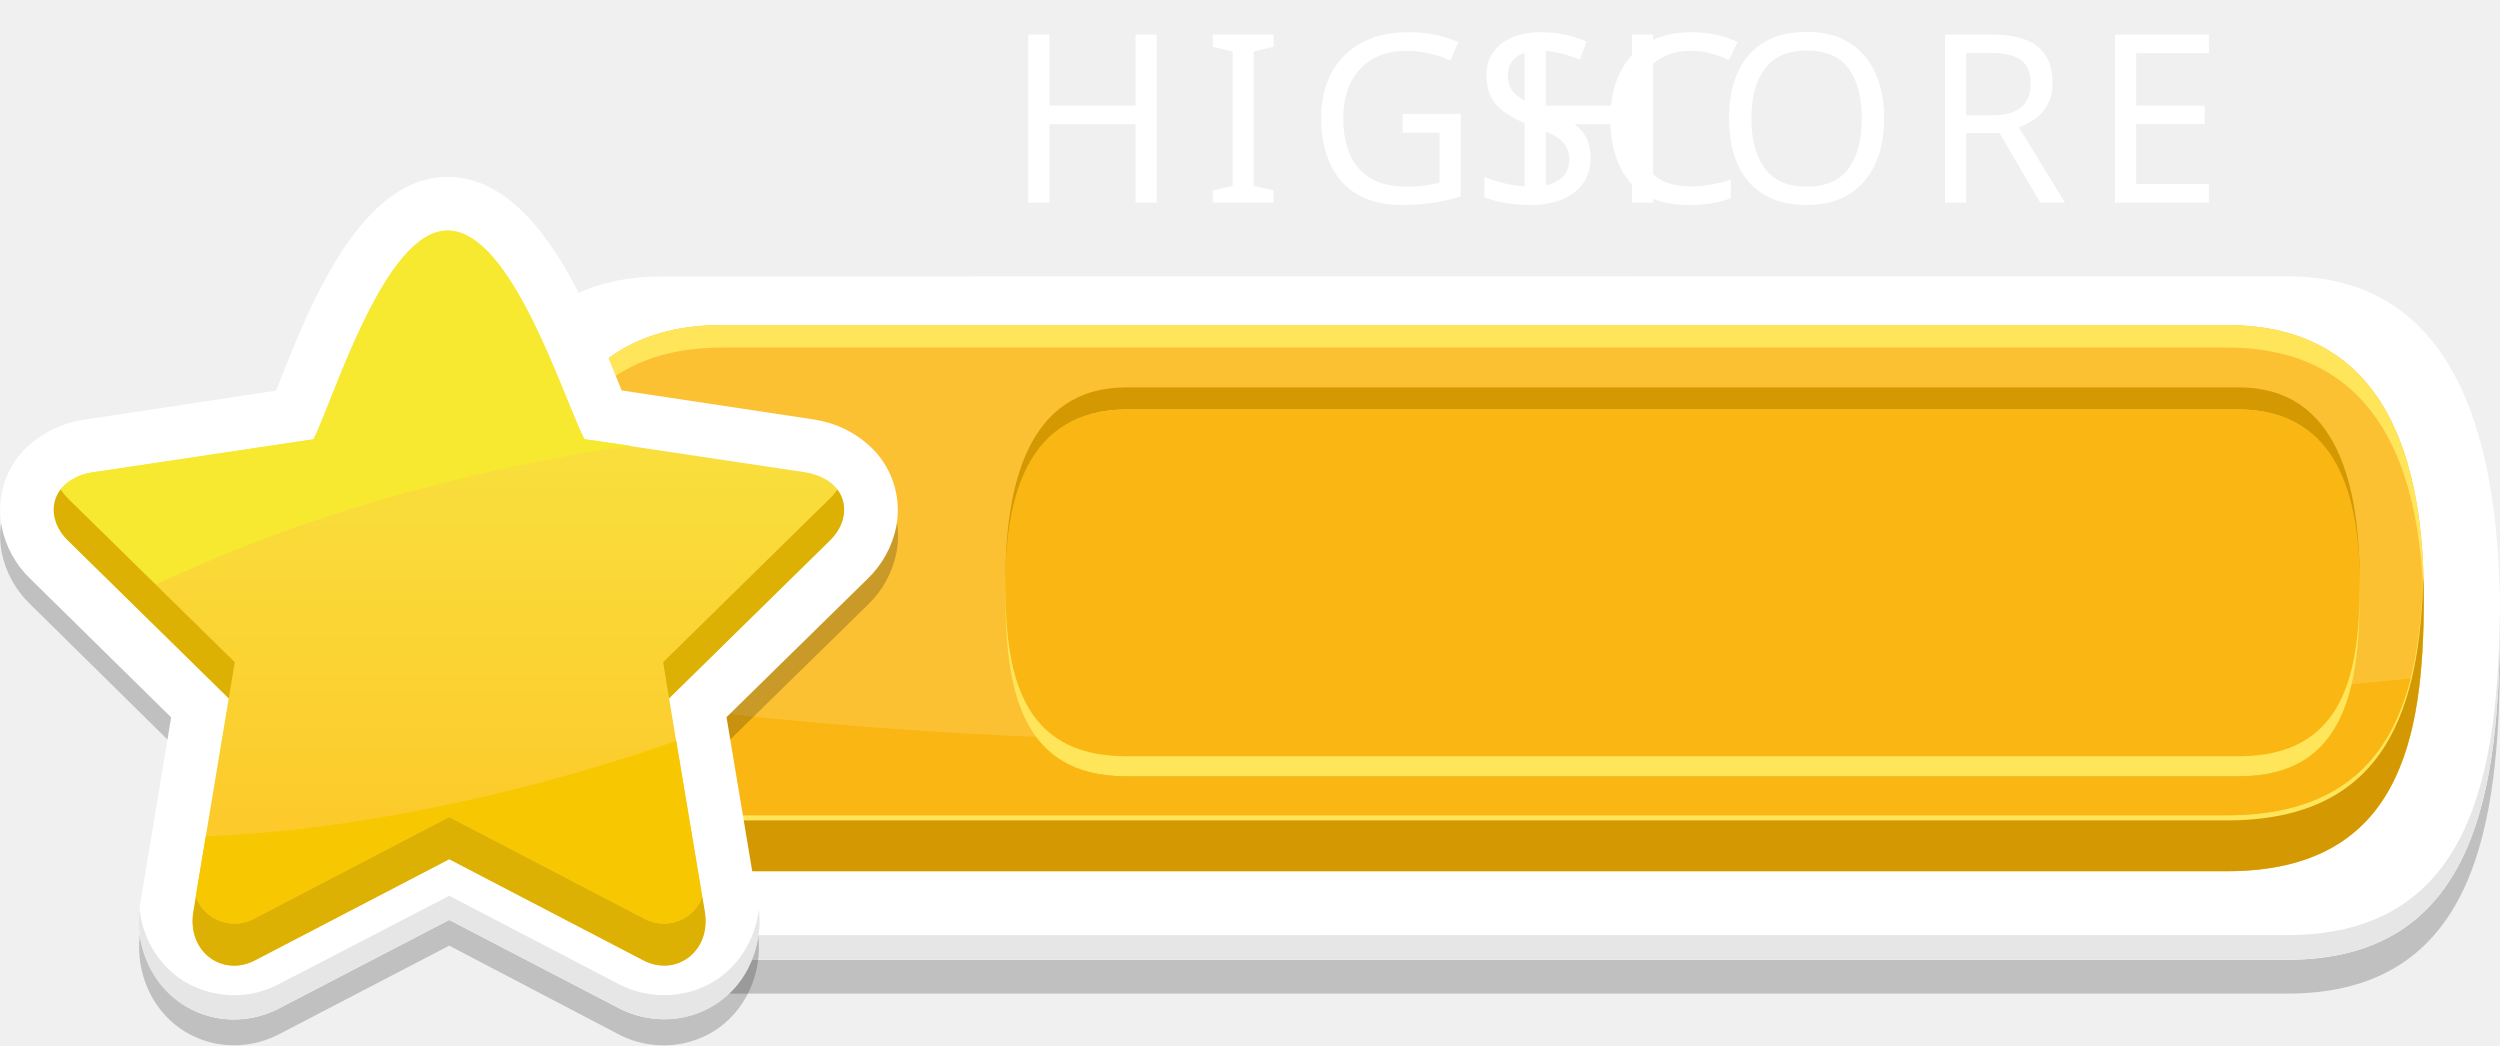
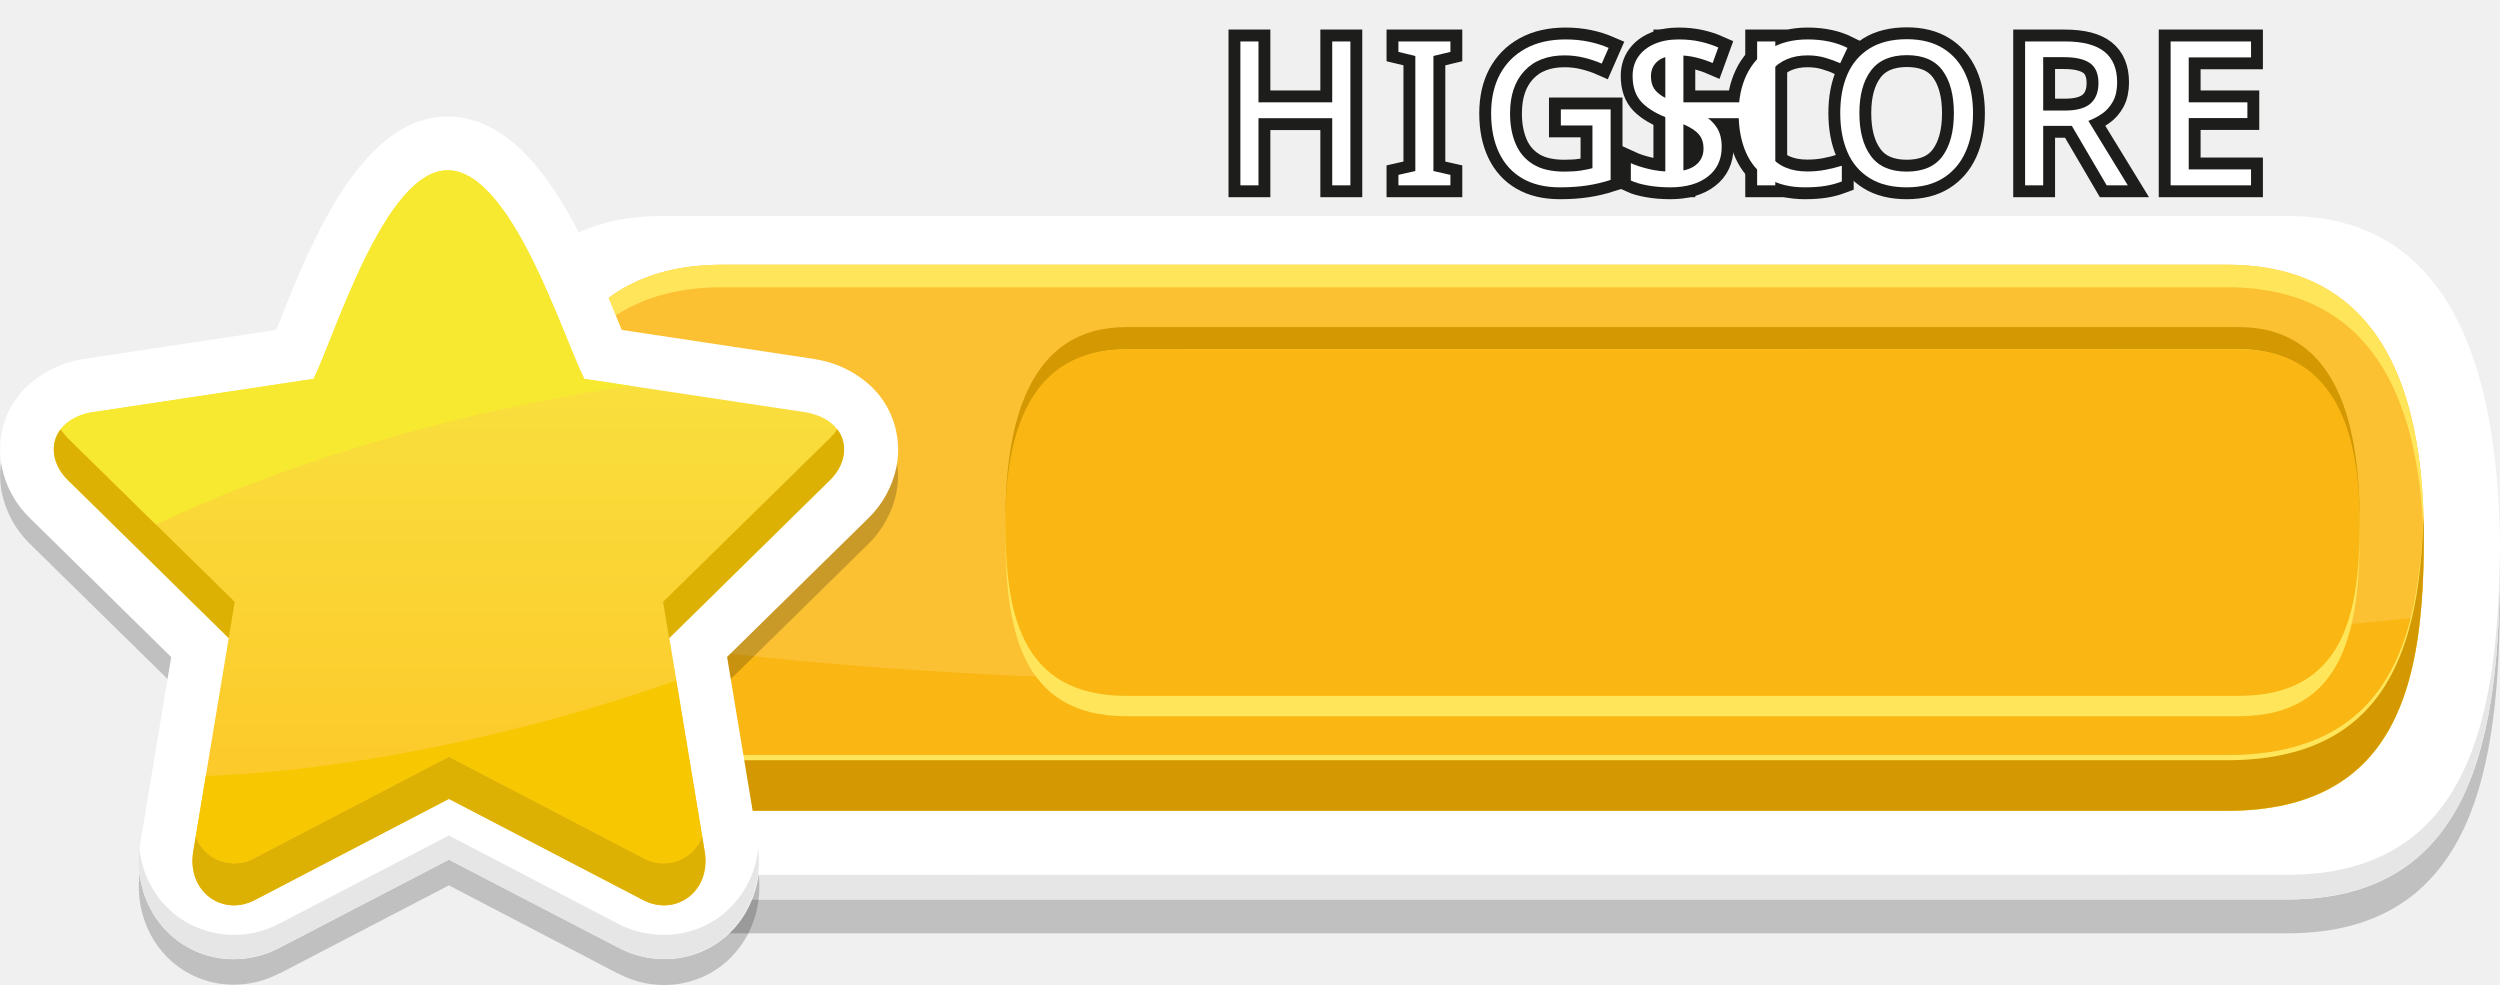
- <svg xmlns="http://www.w3.org/2000/svg" viewBox="0 0 450.78 188.45">
+ <svg xmlns="http://www.w3.org/2000/svg" viewBox="0 0 526.62 207.45">
  <defs>
-     <style>.cls-1{fill:#010101;opacity:0.2;}.cls-1,.cls-10,.cls-11,.cls-2,.cls-3,.cls-4,.cls-5,.cls-6,.cls-7,.cls-8,.cls-9{fill-rule:evenodd;}.cls-12,.cls-2{fill:#fff;}.cls-3{fill:#fcc133;}.cls-4{fill:#e7e6e6;}.cls-5{fill:#ffe55a;}.cls-6{fill:#d39802;}.cls-7{fill:#fab612;}.cls-8{fill:url(#GradientFill_1);}.cls-9{fill:#dcb103;}.cls-10{fill:#f7e930;}.cls-11{fill:#f7c702;}.cls-12{font-size:42.46px;font-family:Bangers-Regular, Bangers;letter-spacing:0.1em;}.cls-13{letter-spacing:0.1em;}.cls-14{letter-spacing:0.09em;}</style>
-     <linearGradient id="GradientFill_1" x1="80.95" y1="169.74" x2="80.95" y2="43.26" gradientUnits="userSpaceOnUse">
+     <style>.cls-1{fill:#010101;opacity:0.2;}.cls-1,.cls-10,.cls-11,.cls-2,.cls-3,.cls-4,.cls-5,.cls-6,.cls-7,.cls-8,.cls-9{fill-rule:evenodd;}.cls-15,.cls-2{fill:#fff;}.cls-3{fill:#fcc133;}.cls-4{fill:#e7e6e6;}.cls-5{fill:#ffe55a;}.cls-6{fill:#d39802;}.cls-7{fill:#fab612;}.cls-8{fill:url(#GradientFill_1);}.cls-9{fill:#dcb103;}.cls-10{fill:#f7e930;}.cls-11{fill:#f7c702;}.cls-12,.cls-15{font-size:42.46px;font-family:Bangers-Regular, Bangers;letter-spacing:0.1em;}.cls-12{fill:none;stroke:#1d1d1b;stroke-width:5px;}.cls-13{letter-spacing:0.1em;}.cls-14{letter-spacing:0.09em;}</style>
+     <linearGradient id="GradientFill_1" x1="94.57" y1="185.6" x2="94.57" y2="37.83" gradientUnits="userSpaceOnUse">
      <stop offset="0" stop-color="#fdc425" />
      <stop offset="1" stop-color="#f7ea47" />
    </linearGradient>
  </defs>
  <g id="Layer_2" data-name="Layer 2">
    <g id="Basic_UI" data-name="Basic UI">
-       <path class="cls-1" d="M412.41,55.92c31.45,0,38.46,31.16,38.37,62.14-.11,30.64-4.29,61.1-38.37,61.1H119.3c-34.09,0-38.27-30.46-38.36-61.1-.11-31,6.9-62.14,38.36-62.14Z" />
-       <path class="cls-2" d="M412.41,49.82c31.45,0,38.46,31.16,38.37,62.15-.11,30.63-4.29,61.09-38.37,61.09H119.3C85.21,173.06,81,142.6,80.94,112c-.11-31,6.9-62.15,38.36-62.15Z" />
-       <path class="cls-3" d="M401.53,58.61c29.12,0,35.62,24.91,35.52,49.67-.1,24.47-4,48.81-35.52,48.81H130.18c-31.56,0-35.42-24.34-35.52-48.81-.09-24.76,6.4-49.67,35.52-49.67Z" />
-       <path class="cls-4" d="M119.3,168.63c-33.46,0-38.1-29.37-38.35-59.42v0c0,.91,0,1.83,0,2.74.09,30.63,4.27,61.09,38.36,61.09H412.41c34.08,0,38.26-30.46,38.37-61.09,0-.92,0-1.85,0-2.76-.26,30.05-4.89,59.42-38.36,59.42Z" />
-       <path class="cls-5" d="M401.53,147H130.18c-29.42,0-34.77-21.16-35.44-43.86-.06,1.69-.08,3.4-.08,5.11.1,24.48,4,48.81,35.52,48.81H401.53c31.55,0,35.42-24.33,35.52-48.81,0-1.71,0-3.42-.09-5.11C436.3,125.87,431,147,401.53,147Z" />
-       <path class="cls-6" d="M94.66,108.07v.21c.1,24.48,4,48.81,35.52,48.81H401.53c31.55,0,35.42-24.33,35.52-48.81v-.21c0-1.32,0-2.66-.09-4-.66,22.7-6,43.86-35.43,43.86H130.18c-29.42,0-34.77-21.16-35.44-43.86C94.69,105.41,94.67,106.74,94.66,108.07Z" />
-       <path class="cls-7" d="M434.66,122.33C291.87,136.76,177.84,138,97.47,123.89,101.32,137.27,110.2,147,130.18,147H401.53C422.28,147,431.05,136.5,434.66,122.33Z" />
-       <path class="cls-5" d="M130.18,62.67H401.53c26.39,0,34.19,20.46,35.35,42.72,0-.74.07-1.48.08-2.22-.76-21.3-7.26-41.43-29.85-44.23a46.92,46.92,0,0,0-5.58-.33H130.18a47.17,47.17,0,0,0-5.58.33C102,61.74,95.51,81.87,94.74,103.17c0,.74.05,1.48.08,2.22C96,83.13,103.79,62.67,130.18,62.67Z" />
-       <path class="cls-6" d="M403.67,69.85c17.88,0,21.86,17.74,21.82,35.36-.07,17.43-2.44,34.77-21.82,34.77H203.09c-19.38,0-21.76-17.34-21.81-34.77-.05-17.62,3.92-35.36,21.81-35.36Z" />
-       <path class="cls-5" d="M403.67,73.84c17.88,0,21.86,16.72,21.82,33.34-.07,16.44-2.44,32.8-21.82,32.8H203.09c-19.38,0-21.76-16.36-21.81-32.8-.05-16.62,3.92-33.34,21.81-33.34Z" />
-       <path class="cls-7" d="M403.67,73.84c17.88,0,21.86,15.81,21.82,31.52-.07,15.53-2.44,31-21.82,31H203.09c-19.38,0-21.76-15.45-21.81-31-.05-15.71,3.92-31.52,21.81-31.52Z" />
-       <path class="cls-1" d="M81,170.51,50.53,186.37l0,0a17.62,17.62,0,0,1-11,1.91h0a17.12,17.12,0,0,1-7.19-2.93h0a17.13,17.13,0,0,1-5.12-5.91,18.61,18.61,0,0,1-1.88-11.72v-.07L30.86,134,5.5,109h0A17.89,17.89,0,0,1,.31,99.66h0a15.91,15.91,0,0,1,.3-7.32v-.07A15.43,15.43,0,0,1,4.47,85.6a18.92,18.92,0,0,1,10.19-5.24l.38-.09L49.78,75l.7-1.76C56,59.32,65.19,36.34,80.91,36.54c15.56.22,24.66,22.53,30.37,36.5h0l.81,2,34.8,5.25.39.09a18.82,18.82,0,0,1,10.18,5.24,15.62,15.62,0,0,1,3.89,6.74,16,16,0,0,1,.29,7.32h0a18,18,0,0,1-5.18,9.39h0L131,134l5.59,33.65v.07a18.6,18.6,0,0,1-1.88,11.72,17.25,17.25,0,0,1-5.12,5.91,16.93,16.93,0,0,1-7.28,2.94,17.54,17.54,0,0,1-11-1.91v0Z" />
-       <path class="cls-2" d="M81,165.87,50.53,181.71l0,0a17.62,17.62,0,0,1-11,1.91h0a17,17,0,0,1-7.19-2.93h0a17.13,17.13,0,0,1-5.12-5.91A18.61,18.61,0,0,1,25.27,163V163l5.59-33.65L5.5,104.4h0A17.82,17.82,0,0,1,.31,95h0a15.9,15.9,0,0,1,.3-7.32v-.07A15.52,15.52,0,0,1,4.47,81a19,19,0,0,1,10.19-5.23l.38-.08,34.74-5.25.7-1.76C56,54.67,65.19,31.7,80.91,31.9c15.56.21,24.66,22.51,30.37,36.5h0l.81,2,34.8,5.26.39.08A18.88,18.88,0,0,1,157.42,81a15.71,15.71,0,0,1,3.89,6.75A16,16,0,0,1,161.6,95h0a18,18,0,0,1-5.18,9.38h0L131,129.31,136.62,163V163a18.6,18.6,0,0,1-1.88,11.72,16.78,16.78,0,0,1-12.4,8.85,17.68,17.68,0,0,1-11-1.91v0Z" />
-       <path class="cls-8" d="M81,154.92,46.05,173.1c-5.9,3.16-12.33-1.44-11.22-8.59l6.41-38.59-29-28.47C8,93.37,8.77,86.73,16.48,85.23l40.06-6C60.3,71.65,69.39,41.43,80.8,41.57S101.28,71,105.35,79.19l40.06,6c7.72,1.5,8.44,8.14,4.23,12.22l-29,28.47,6.41,38.59c1.11,7.15-5.32,11.75-11.21,8.59Z" />
-       <path class="cls-9" d="M81,147.32l-34.9,18.19a7.44,7.44,0,0,1-10.76-3.77l-.46,2.77c-1.11,7.15,5.32,11.75,11.22,8.59L81,154.92l34.9,18.18c5.89,3.16,12.32-1.44,11.21-8.59l-.46-2.77a7.43,7.43,0,0,1-10.75,3.77Z" />
-       <path class="cls-9" d="M119.57,119.4l1.08,6.52,29-28.47c2.77-2.68,3.4-6.47,1.33-9.18a8.84,8.84,0,0,1-1.32,1.59Z" />
-       <path class="cls-9" d="M42.33,119.4,12.24,89.86a9.22,9.22,0,0,1-1.31-1.59c-2.08,2.71-1.45,6.5,1.32,9.18l29,28.47Z" />
-       <path class="cls-4" d="M50.51,177.33a17.34,17.34,0,0,1-18.24-1,17.1,17.1,0,0,1-5.12-5.9,18.3,18.3,0,0,1-2-6.49,18.56,18.56,0,0,0,2,10.83,16.83,16.83,0,0,0,5.16,5.91,17.13,17.13,0,0,0,7.19,2.94,17.83,17.83,0,0,0,11-1.89L81,165.87l30.43,15.82a17.68,17.68,0,0,0,11,1.91,16.78,16.78,0,0,0,12.4-8.85,18.53,18.53,0,0,0,2-10.83,17.93,17.93,0,0,1-2,6.48,17.16,17.16,0,0,1-5.12,5.91,16.92,16.92,0,0,1-7.28,2.93,17.83,17.83,0,0,1-11-1.87L81,161.52Z" />
-       <path class="cls-10" d="M105.35,79.19C101.28,71,92.22,41.74,80.8,41.57S60.3,71.65,56.54,79.19l-40.06,6a8.91,8.91,0,0,0-5.55,3l1.31,1.59,15.88,15.59a285.76,285.76,0,0,1,52-18.33,314.57,314.57,0,0,1,33.57-6.67Z" />
-       <path class="cls-11" d="M121.93,133.58c-8.7,3.08-18.05,5.9-27.87,8.41-20.8,5.28-40.53,8.2-56.95,8.81l-1.82,10.94a7.44,7.44,0,0,0,10.76,3.77L81,147.32l34.9,18.19a7.43,7.43,0,0,0,10.75-3.77Z" />
-       <text class="cls-12" transform="translate(181.28 36.54)">HIGH<tspan class="cls-13" x="84.2" y="0">S</tspan>
+       <path class="cls-1" d="M481.8,52.63c36.74,0,44.93,36.4,44.82,72.59-.12,35.8-5,71.38-44.82,71.38H139.37c-39.82,0-44.7-35.58-44.82-71.38-.12-36.19,8.07-72.59,44.82-72.59Z" />
+       <path class="cls-2" d="M481.8,45.5c36.74,0,44.93,36.4,44.82,72.61-.12,35.78-5,71.36-44.82,71.36H139.37c-39.82,0-44.7-35.58-44.82-71.36-.12-36.21,8.07-72.61,44.82-72.61Z" />
+       <path class="cls-3" d="M469.08,55.77c34,0,41.61,29.09,41.5,58-.11,28.59-4.63,57-41.5,57h-317c-36.87,0-41.37-28.44-41.5-57-.1-28.93,7.48-58,41.5-58Z" />
+       <path class="cls-4" d="M139.37,184.3c-39.09,0-44.51-34.31-44.81-69.41v0c0,1.06,0,2.13,0,3.2.12,35.78,5,71.36,44.82,71.36H481.8c39.82,0,44.7-35.58,44.82-71.36,0-1.08,0-2.16,0-3.22-.31,35.1-5.72,69.41-44.81,69.41Z" />
+       <path class="cls-5" d="M469.08,159.06h-317c-34.37,0-40.62-24.71-41.4-51.23-.06,2-.1,4-.1,6,.13,28.6,4.63,57,41.5,57h317c36.87,0,41.39-28.43,41.5-57,0-2,0-4-.1-6C509.71,134.35,503.45,159.06,469.08,159.06Z" />
+       <path class="cls-6" d="M110.58,113.55v.24c.13,28.6,4.63,57,41.5,57h317c36.87,0,41.39-28.43,41.5-57v-.24c0-1.54,0-3.1-.1-4.65-.77,26.52-7,51.24-41.4,51.24h-317c-34.37,0-40.62-24.72-41.4-51.24C110.63,110.45,110.59,112,110.58,113.55Z" />
+       <path class="cls-7" d="M507.79,130.21C341,147.07,207.77,148.54,113.87,132c4.49,15.64,14.87,27,38.21,27h317C493.32,159.06,503.58,146.76,507.79,130.21Z" />
+       <path class="cls-5" d="M152.08,60.51h317c30.84,0,39.95,23.9,41.31,49.9,0-.86.08-1.72.09-2.58-.89-24.89-8.48-48.4-34.87-51.68a54,54,0,0,0-6.53-.38h-317a54.21,54.21,0,0,0-6.52.38c-26.38,3.28-34,26.79-34.88,51.68l.09,2.58C112.13,84.41,121.26,60.51,152.08,60.51Z" />
+       <path class="cls-6" d="M471.59,68.9c20.88,0,25.54,20.72,25.48,41.31-.08,20.37-2.84,40.62-25.48,40.62H237.26c-22.64,0-25.42-20.25-25.48-40.62-.06-20.59,4.58-41.31,25.48-41.31Z" />
+       <path class="cls-5" d="M471.59,73.56c20.88,0,25.54,19.54,25.48,39-.08,19.21-2.84,38.32-25.48,38.32H237.26c-22.64,0-25.42-19.11-25.48-38.32-.06-19.41,4.58-38.95,25.48-38.95Z" />
+       <path class="cls-7" d="M471.59,73.56c20.88,0,25.54,18.46,25.48,36.82-.08,18.15-2.84,36.2-25.48,36.2H237.26c-22.64,0-25.42-18.05-25.48-36.2-.06-18.36,4.58-36.82,25.48-36.82Z" />
+       <path class="cls-1" d="M94.56,186.5,59,205l0-.05a20.57,20.57,0,0,1-12.86,2.24v0a19.9,19.9,0,0,1-8.41-3.42h0a20,20,0,0,1-6-6.9,21.76,21.76,0,0,1-2.2-13.69v-.09l6.53-39.31L6.42,114.68v0a21,21,0,0,1-6.06-11h0a18.65,18.65,0,0,1,.34-8.56v-.08A18.17,18.17,0,0,1,5.22,87.3a22.17,22.17,0,0,1,11.91-6.13l.44-.1L58.16,75,59,72.9C65.47,56.59,76.16,29.75,94.53,30c18.17.26,28.8,26.32,35.47,42.64l0,0,.95,2.3,40.65,6.13.45.1a22.08,22.08,0,0,1,11.9,6.13,18.19,18.19,0,0,1,4.53,7.87,18.63,18.63,0,0,1,.35,8.56h0a21.08,21.08,0,0,1-6.06,11v0l-29.63,29.1,6.53,39.31v.09a21.82,21.82,0,0,1-2.2,13.69,20.12,20.12,0,0,1-6,6.9,19.81,19.81,0,0,1-8.5,3.44A20.48,20.48,0,0,1,130.12,205l0,.05Z" />
+       <path class="cls-2" d="M94.56,181.08,59,199.58l0,0a20.57,20.57,0,0,1-12.86,2.24v0a19.9,19.9,0,0,1-8.41-3.42h0a20,20,0,0,1-6-6.9,21.76,21.76,0,0,1-2.2-13.69v-.09l6.53-39.31L6.42,109.26h0a20.81,20.81,0,0,1-6.06-11h0a18.6,18.6,0,0,1,.34-8.55v-.08a18.2,18.2,0,0,1,4.54-7.8,22.23,22.23,0,0,1,11.91-6.12l.44-.09,40.59-6.12L59,67.48c6.49-16.31,17.18-43.15,35.55-42.92,18.17.25,28.8,26.31,35.47,42.64l0,0,.95,2.3,40.65,6.14.45.09a22.13,22.13,0,0,1,11.9,6.12,18.22,18.22,0,0,1,4.53,7.88,18.59,18.59,0,0,1,.35,8.55h0a20.94,20.94,0,0,1-6.06,11h0l-29.63,29.1,6.53,39.31v.09a21.82,21.82,0,0,1-2.2,13.69,19.63,19.63,0,0,1-14.48,10.34,20.61,20.61,0,0,1-12.81-2.24l0,0Z" />
+       <path class="cls-8" d="M94.56,168.28,53.79,189.53c-6.88,3.68-14.4-1.69-13.1-10.05l7.49-45.07L14.31,101.14c-4.92-4.76-4.07-12.52,4.94-14.27l46.81-7.06c4.39-8.81,15-44.12,28.34-43.94s23.93,34.4,28.67,43.94l46.81,7.06c9,1.75,9.85,9.51,4.94,14.27L141,134.41l7.49,45.07c1.3,8.36-6.21,13.73-13.1,10.05Z" />
+       <path class="cls-9" d="M94.56,159.41,53.79,180.66a8.69,8.69,0,0,1-12.56-4.41l-.54,3.23c-1.3,8.36,6.22,13.73,13.1,10.05l40.77-21.25,40.78,21.25c6.89,3.68,14.4-1.69,13.1-10.05l-.54-3.23a8.7,8.7,0,0,1-12.56,4.41Z" />
+       <path class="cls-9" d="M139.68,126.78l1.27,7.63,33.87-33.27c3.23-3.13,4-7.56,1.55-10.72a11,11,0,0,1-1.54,1.86Z" />
+       <path class="cls-9" d="M49.45,126.78,14.3,92.28a12.06,12.06,0,0,1-1.54-1.86c-2.42,3.16-1.68,7.59,1.55,10.72l33.87,33.27Z" />
+       <path class="cls-4" d="M59,194.47a20.29,20.29,0,0,1-21.31-1.2,20.06,20.06,0,0,1-6-6.89,21.33,21.33,0,0,1-2.34-7.58,21.68,21.68,0,0,0,2.34,12.65,19.7,19.7,0,0,0,6,6.9,20.19,20.19,0,0,0,8.41,3.44A20.83,20.83,0,0,0,59,199.58l35.53-18.5,35.56,18.47a20.61,20.61,0,0,0,12.81,2.24,19.63,19.63,0,0,0,14.48-10.34,21.65,21.65,0,0,0,2.34-12.65,20.89,20.89,0,0,1-2.34,7.57,20.12,20.12,0,0,1-6,6.9,19.79,19.79,0,0,1-8.5,3.43,20.86,20.86,0,0,1-12.83-2.19L94.56,176Z" />
+       <path class="cls-10" d="M123.07,79.81c-4.74-9.54-15.33-43.75-28.67-43.94S70.45,71,66.06,79.81L19.25,86.87a10.41,10.41,0,0,0-6.49,3.55l1.54,1.86,18.55,18.21c16.78-8,37.68-15.55,60.77-21.42a368.38,368.38,0,0,1,39.21-7.78Z" />
+       <path class="cls-11" d="M142.44,143.35c-10.16,3.59-21.09,6.9-32.56,9.83-24.29,6.17-47.34,9.58-66.53,10.29l-2.12,12.78a8.69,8.69,0,0,0,12.56,4.41l40.77-21.25,40.78,21.25a8.7,8.7,0,0,0,12.56-4.41Z" />
+       <text class="cls-12" transform="translate(257.16 39.04)">HIGH<tspan class="cls-13" x="84.2" y="0">S</tspan>
+         <tspan class="cls-14" x="106.49" y="0">C</tspan>
+         <tspan x="127.89" y="0">ORE</tspan>
+       </text>
+       <text class="cls-15" transform="translate(257.16 39.04)">HIGH<tspan class="cls-13" x="84.2" y="0">S</tspan>
        <tspan class="cls-14" x="106.49" y="0">C</tspan>
        <tspan x="127.89" y="0">ORE</tspan>
      </text>
    </g>
  </g>
</svg>
